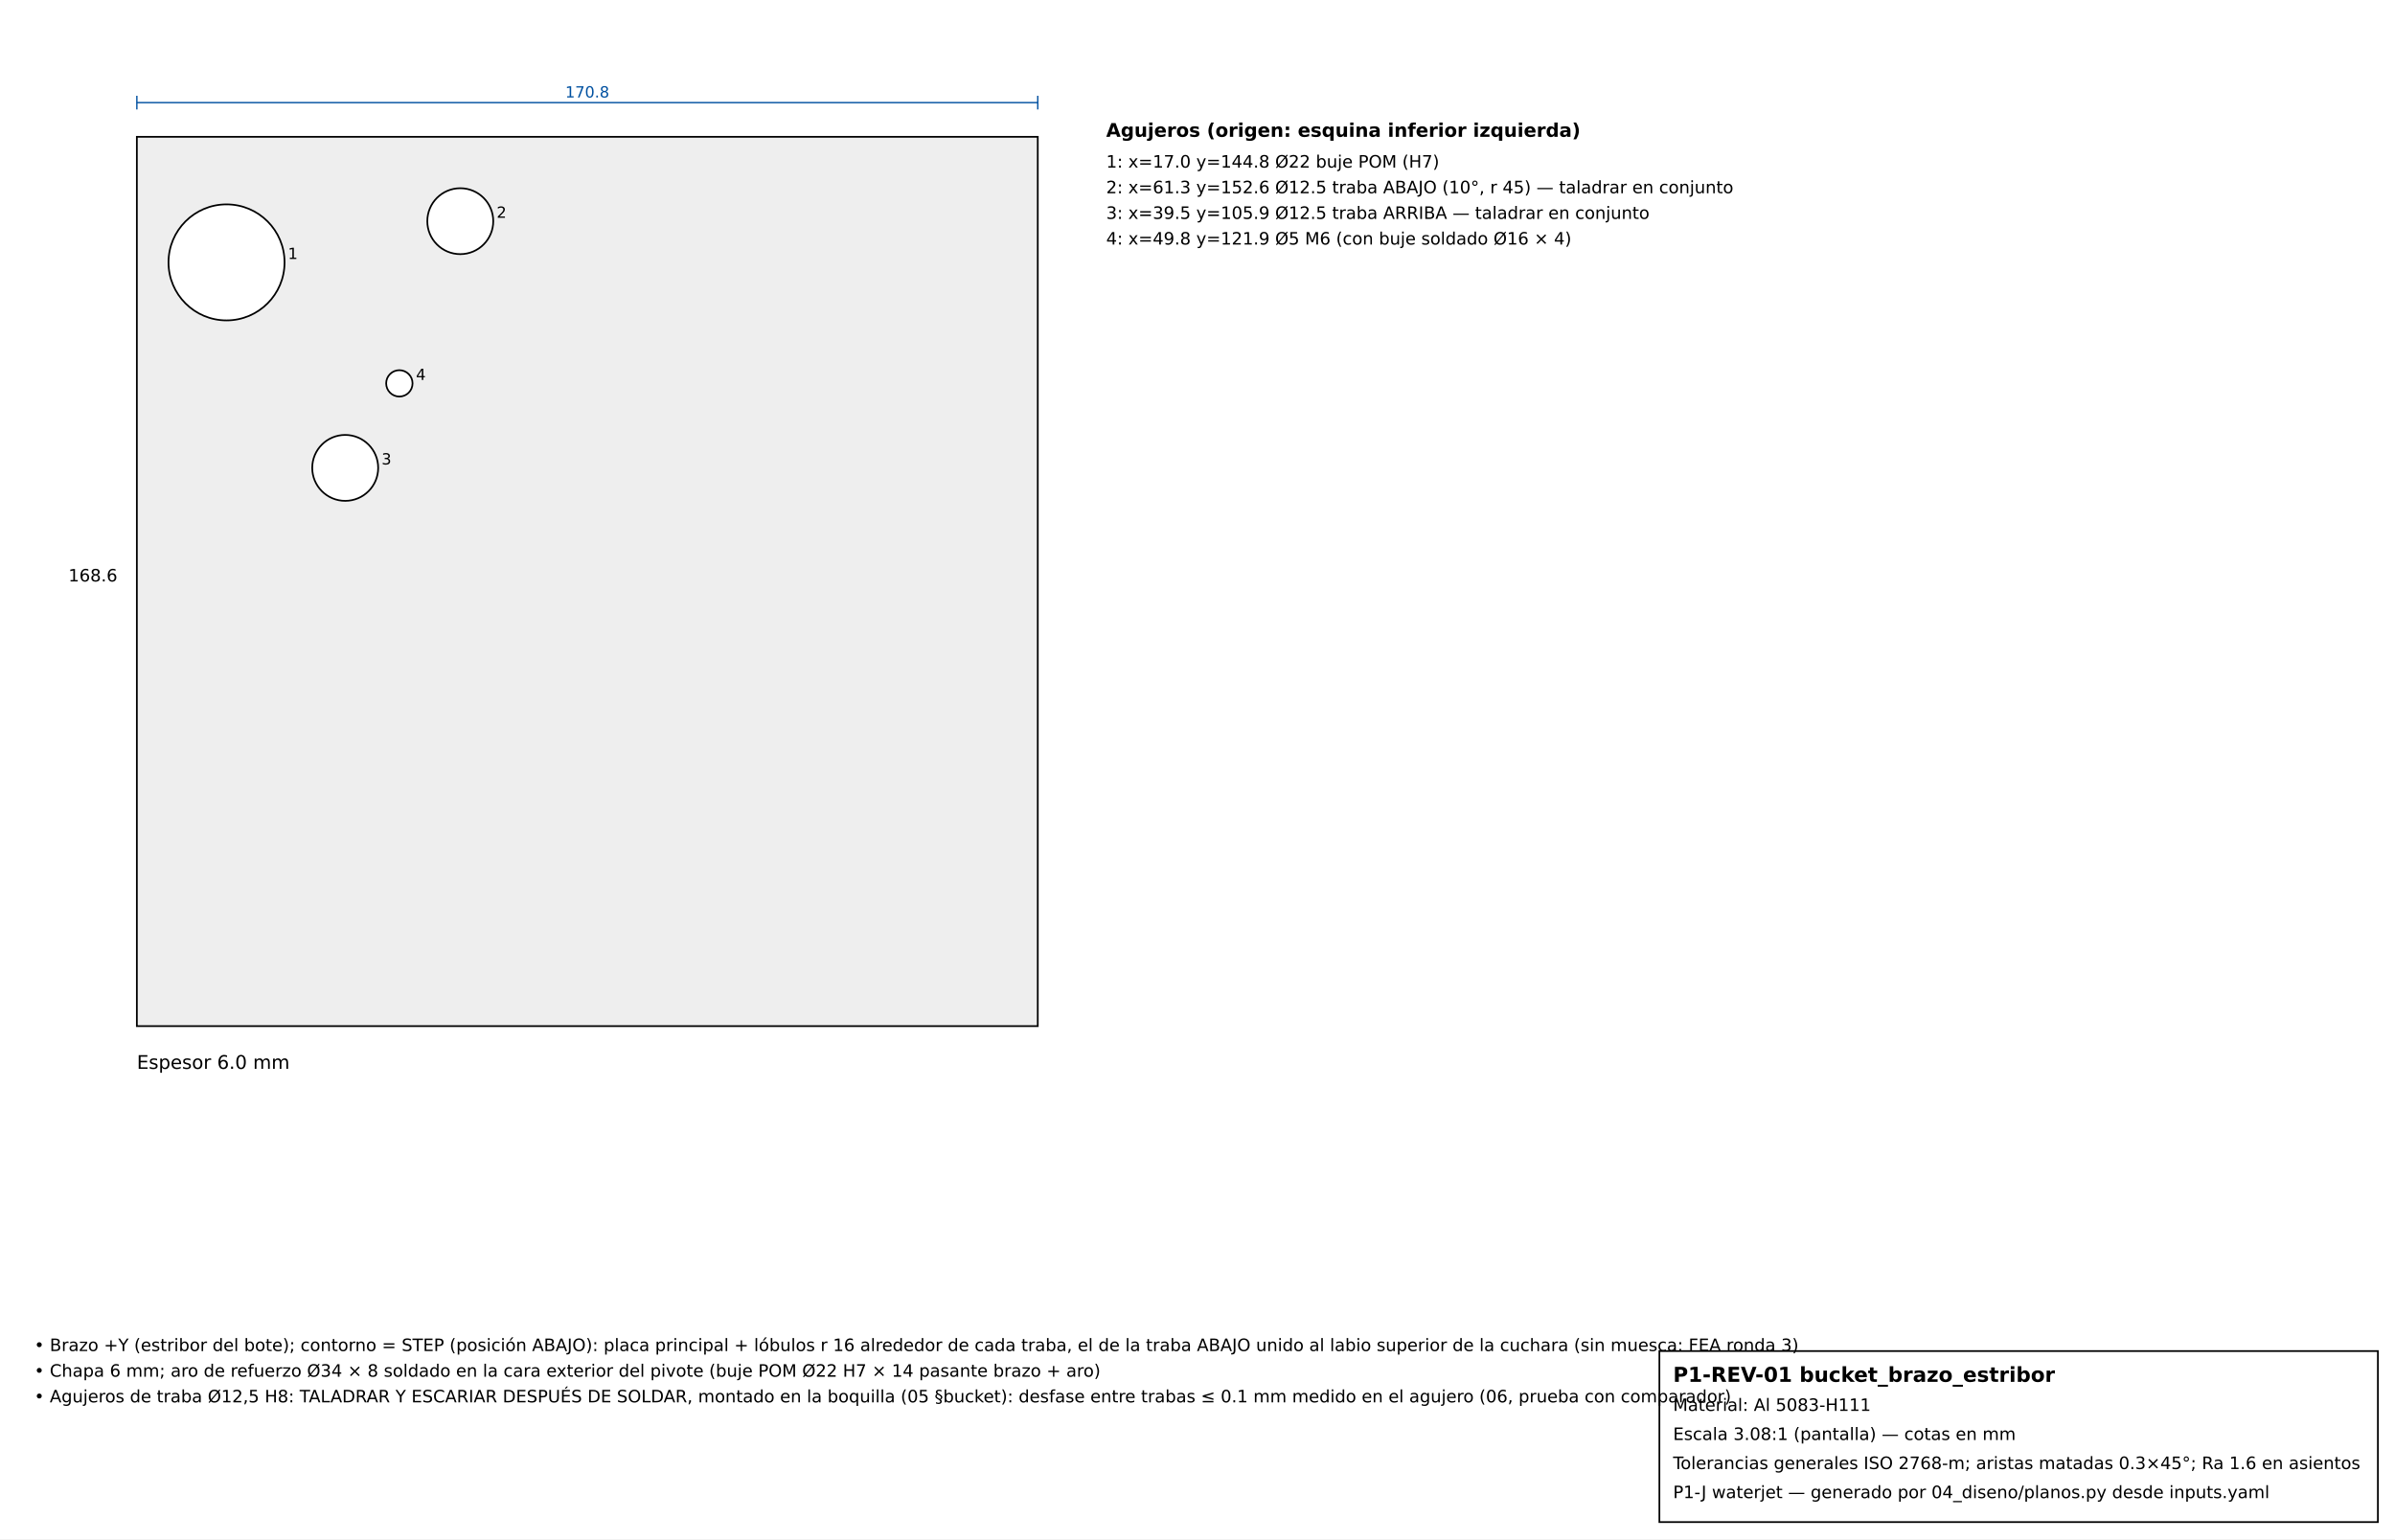
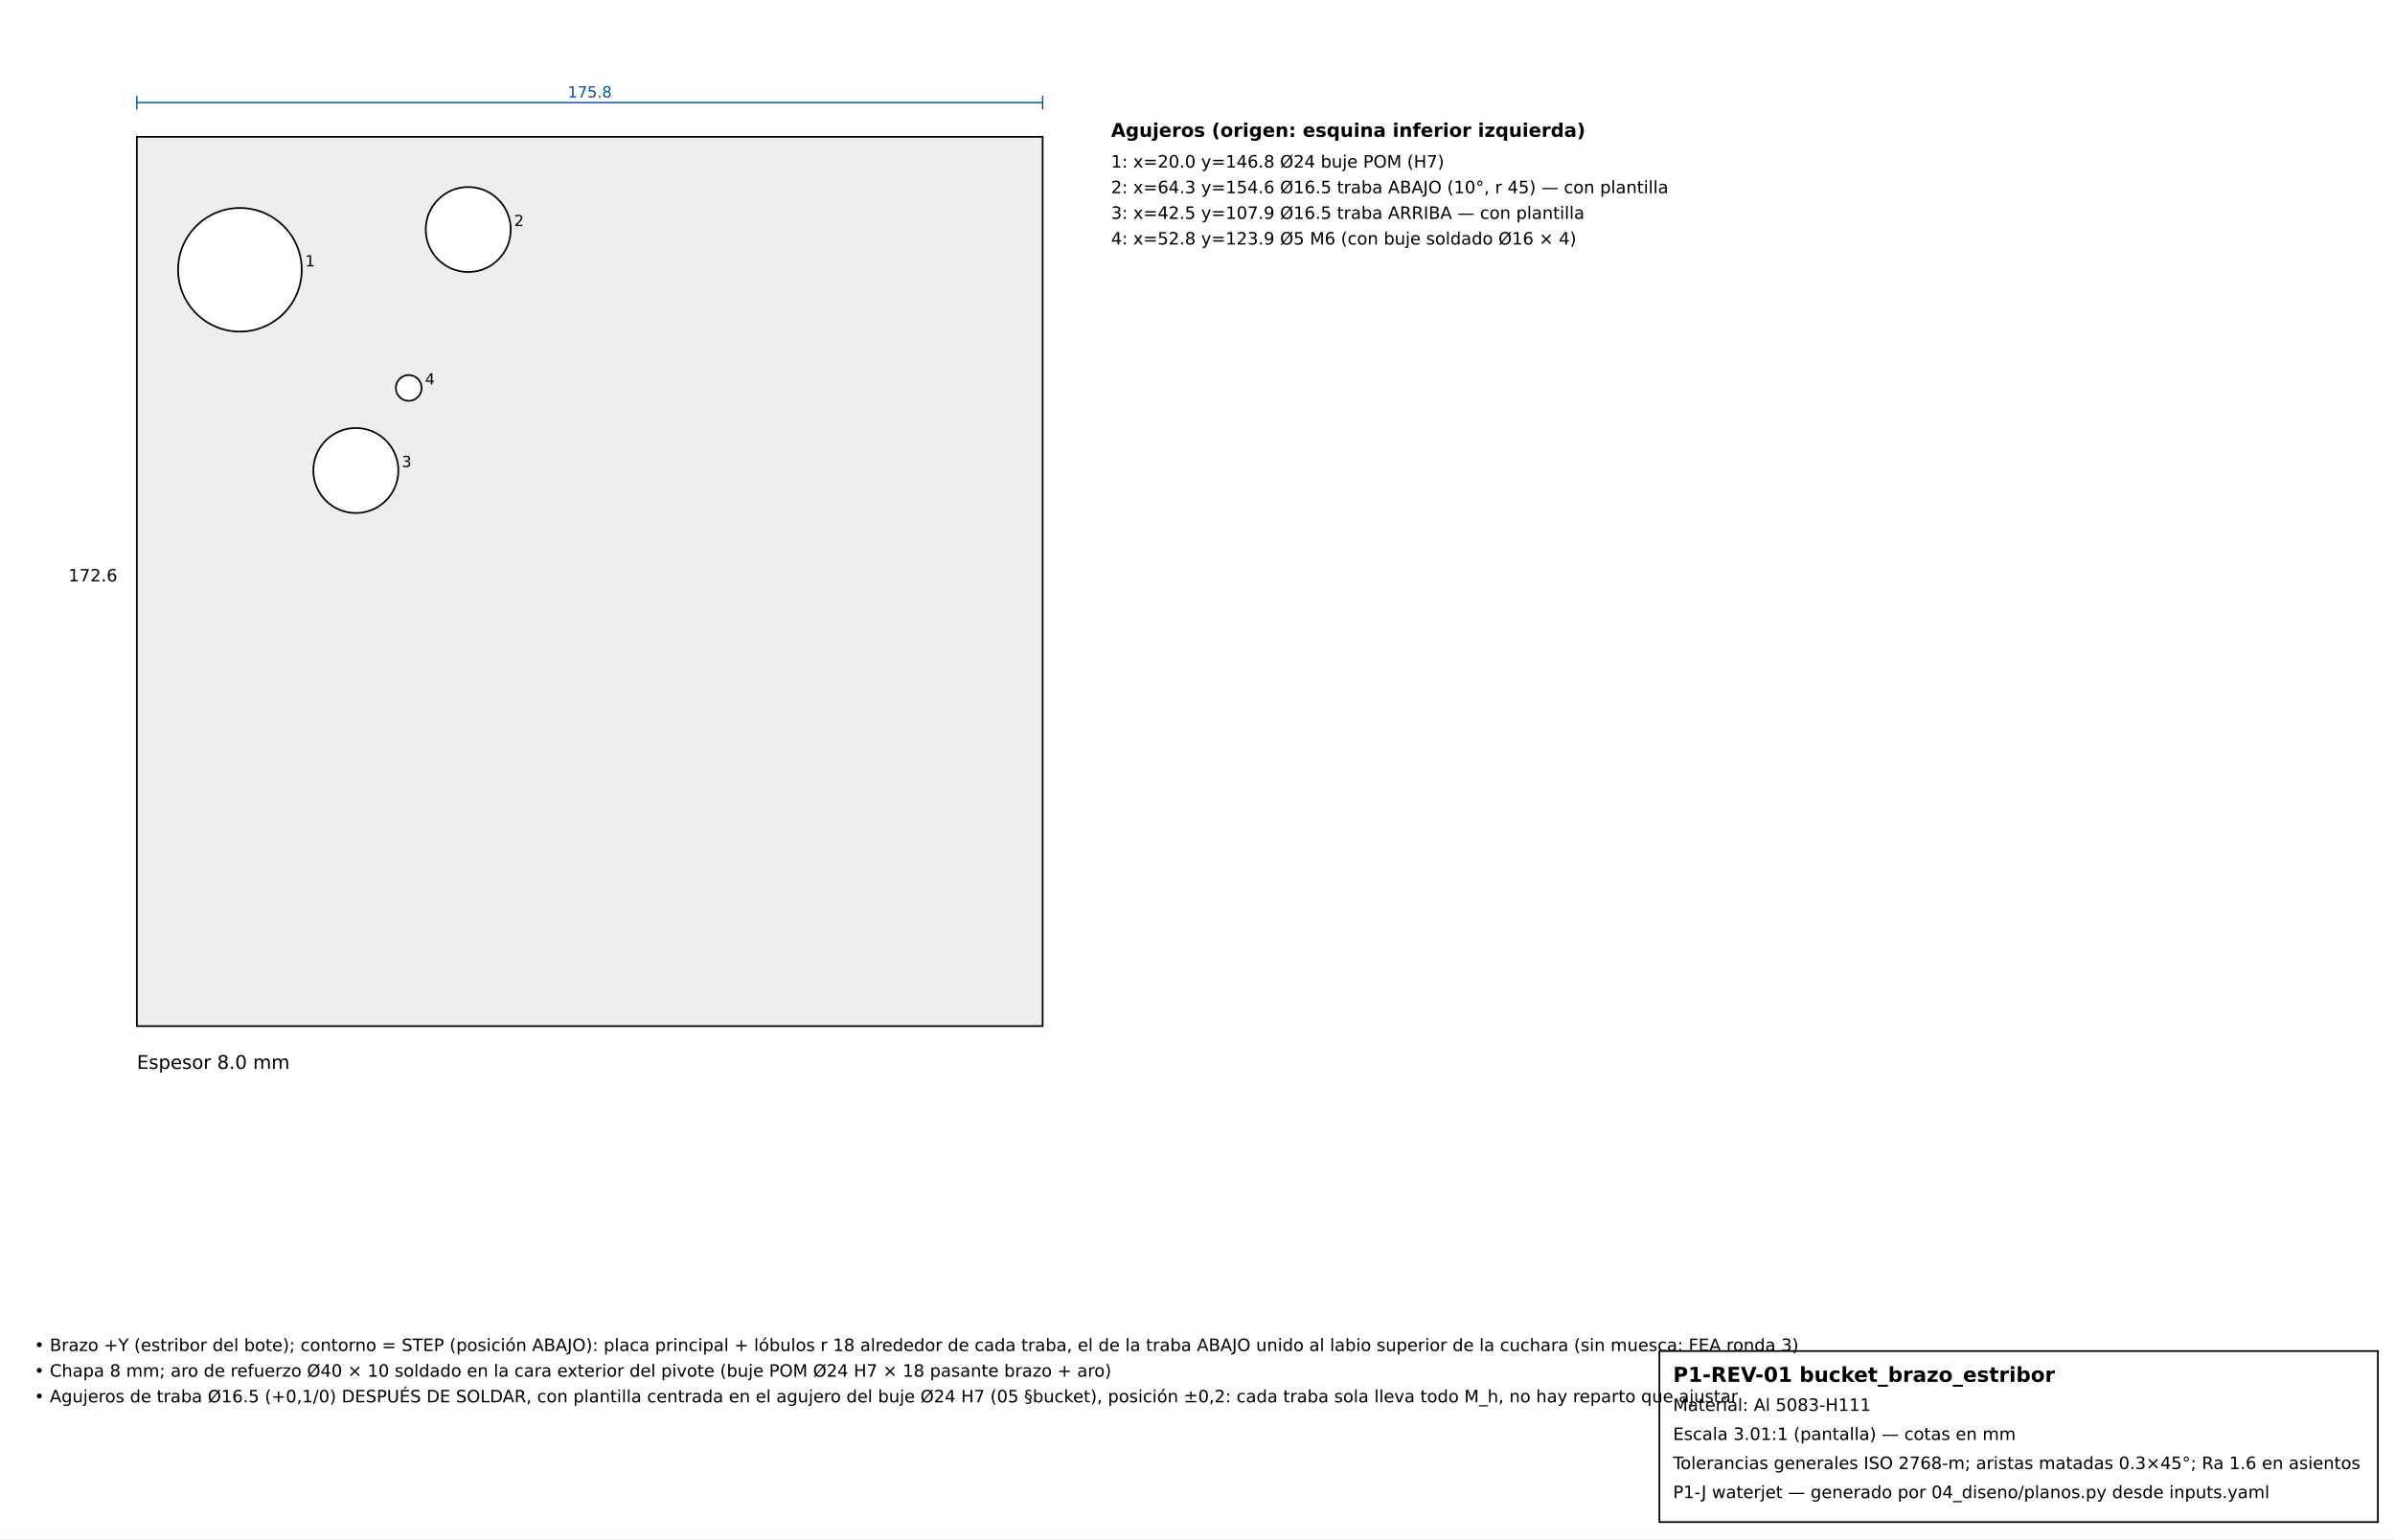
<svg xmlns="http://www.w3.org/2000/svg" baseProfile="full" height="900" version="1.1" width="1400">
  <defs />
  <rect fill="white" height="900" width="1400" x="0" y="0" />
-   <rect fill="#eeeeee" height="520.0" stroke="black" width="526.626" x="80" y="80" />
-   <circle cx="132.417" cy="153.427" fill="white" r="33.917" stroke="black" />
-   <text font-family="DejaVu Sans" font-size="9" x="168.333" y="151.427">1</text>
-   <circle cx="269.059" cy="129.333" fill="white" r="19.271" stroke="black" />
-   <text font-family="DejaVu Sans" font-size="9" x="290.329" y="127.333">2</text>
-   <circle cx="201.792" cy="273.588" fill="white" r="19.271" stroke="black" />
-   <text font-family="DejaVu Sans" font-size="9" x="223.062" y="271.588">3</text>
-   <circle cx="233.445" cy="224.168" fill="white" r="7.708" stroke="black" />
-   <text font-family="DejaVu Sans" font-size="9" x="243.154" y="222.168">4</text>
-   <text font-family="DejaVu Sans" font-size="11" font-weight="bold" x="646.626" y="80">Agujeros (origen: esquina inferior izquierda)</text>
-   <text font-family="DejaVu Sans" font-size="10" x="646.626" y="98">1: x=17.0  y=144.8  Ø22  buje POM (H7)</text>
-   <text font-family="DejaVu Sans" font-size="10" x="646.626" y="113">2: x=61.3  y=152.6  Ø12.5  traba ABAJO (10°, r 45) — taladrar en conjunto</text>
-   <text font-family="DejaVu Sans" font-size="10" x="646.626" y="128">3: x=39.5  y=105.9  Ø12.5  traba ARRIBA — taladrar en conjunto</text>
-   <text font-family="DejaVu Sans" font-size="10" x="646.626" y="143">4: x=49.8  y=121.9  Ø5  M6 (con buje soldado Ø16 × 4)</text>
-   <line stroke="#0050a0" stroke-width="0.8" x1="80" x2="606.626" y1="60" y2="60" />
+   <rect fill="#eeeeee" height="520.0" stroke="black" width="529.485" x="80" y="80" />
+   <circle cx="140.238" cy="157.75" fill="white" r="36.143" stroke="black" />
+   <text font-family="DejaVu Sans" font-size="9" x="178.381" y="155.75">1</text>
+   <circle cx="273.714" cy="134.214" fill="white" r="24.848" stroke="black" />
+   <text font-family="DejaVu Sans" font-size="9" x="300.562" y="132.214">2</text>
+   <circle cx="208.006" cy="275.127" fill="white" r="24.848" stroke="black" />
+   <text font-family="DejaVu Sans" font-size="9" x="234.854" y="273.127">3</text>
+   <circle cx="238.926" cy="226.852" fill="white" r="7.53" stroke="black" />
+   <text font-family="DejaVu Sans" font-size="9" x="248.456" y="224.852">4</text>
+   <text font-family="DejaVu Sans" font-size="11" font-weight="bold" x="649.485" y="80">Agujeros (origen: esquina inferior izquierda)</text>
+   <text font-family="DejaVu Sans" font-size="10" x="649.485" y="98">1: x=20.0  y=146.8  Ø24  buje POM (H7)</text>
+   <text font-family="DejaVu Sans" font-size="10" x="649.485" y="113">2: x=64.3  y=154.6  Ø16.5  traba ABAJO (10°, r 45) — con plantilla</text>
+   <text font-family="DejaVu Sans" font-size="10" x="649.485" y="128">3: x=42.5  y=107.9  Ø16.5  traba ARRIBA — con plantilla</text>
+   <text font-family="DejaVu Sans" font-size="10" x="649.485" y="143">4: x=52.8  y=123.9  Ø5  M6 (con buje soldado Ø16 × 4)</text>
+   <line stroke="#0050a0" stroke-width="0.8" x1="80" x2="609.485" y1="60" y2="60" />
  <line stroke="#0050a0" stroke-width="0.8" x1="80" x2="80" y1="56" y2="64" />
-   <line stroke="#0050a0" stroke-width="0.8" x1="606.626" x2="606.626" y1="56" y2="64" />
-   <text fill="#0050a0" font-family="DejaVu Sans" font-size="9" text-anchor="middle" x="343.313" y="57">170.8</text>
-   <text font-family="DejaVu Sans" font-size="10" x="40" y="340.0">168.6</text>
-   <text font-family="DejaVu Sans" font-size="11" x="80" y="625.0">Espesor 6.0 mm</text>
+   <line stroke="#0050a0" stroke-width="0.8" x1="609.485" x2="609.485" y1="56" y2="64" />
+   <text fill="#0050a0" font-family="DejaVu Sans" font-size="9" text-anchor="middle" x="344.743" y="57">175.8</text>
+   <text font-family="DejaVu Sans" font-size="10" x="40" y="340.0">172.6</text>
+   <text font-family="DejaVu Sans" font-size="11" x="80" y="625.0">Espesor 8.0 mm</text>
  <g font-family="DejaVu Sans" font-size="11">
    <rect fill="none" height="100" stroke="black" width="420" x="970" y="790" />
    <text font-size="12" font-weight="bold" x="978" y="808">P1-REV-01  bucket_brazo_estribor</text>
    <text font-size="10" font-weight="normal" x="978" y="825">Material: Al 5083-H111</text>
-     <text font-size="10" font-weight="normal" x="978" y="842">Escala 3.08:1 (pantalla)  —  cotas en mm</text>
+     <text font-size="10" font-weight="normal" x="978" y="842">Escala 3.01:1 (pantalla)  —  cotas en mm</text>
    <text font-size="10" font-weight="normal" x="978" y="859">Tolerancias generales ISO 2768-m; aristas matadas 0.3×45°; Ra 1.6 en asientos</text>
    <text font-size="10" font-weight="normal" x="978" y="876">P1-J waterjet — generado por 04_diseno/planos.py desde inputs.yaml</text>
-     <text font-size="10" x="20" y="790">• Brazo +Y (estribor del bote); contorno = STEP (posición ABAJO): placa principal + lóbulos r 16 alrededor de cada traba, el de la traba ABAJO unido al labio superior de la cuchara (sin muesca: FEA ronda 3)</text>
-     <text font-size="10" x="20" y="805">• Chapa 6 mm; aro de refuerzo Ø34 × 8 soldado en la cara exterior del pivote (buje POM Ø22 H7 × 14 pasante brazo + aro)</text>
-     <text font-size="10" x="20" y="820">• Agujeros de traba Ø12,5 H8: TALADRAR Y ESCARIAR DESPUÉS DE SOLDAR, montado en la boquilla (05 §bucket): desfase entre trabas ≤ 0.1 mm medido en el agujero (06, prueba con comparador)</text>
+     <text font-size="10" x="20" y="790">• Brazo +Y (estribor del bote); contorno = STEP (posición ABAJO): placa principal + lóbulos r 18 alrededor de cada traba, el de la traba ABAJO unido al labio superior de la cuchara (sin muesca: FEA ronda 3)</text>
+     <text font-size="10" x="20" y="805">• Chapa 8 mm; aro de refuerzo Ø40 × 10 soldado en la cara exterior del pivote (buje POM Ø24 H7 × 18 pasante brazo + aro)</text>
+     <text font-size="10" x="20" y="820">• Agujeros de traba Ø16.5 (+0,1/0) DESPUÉS DE SOLDAR, con plantilla centrada en el agujero del buje Ø24 H7 (05 §bucket), posición ±0,2: cada traba sola lleva todo M_h, no hay reparto que ajustar</text>
  </g>
</svg>
